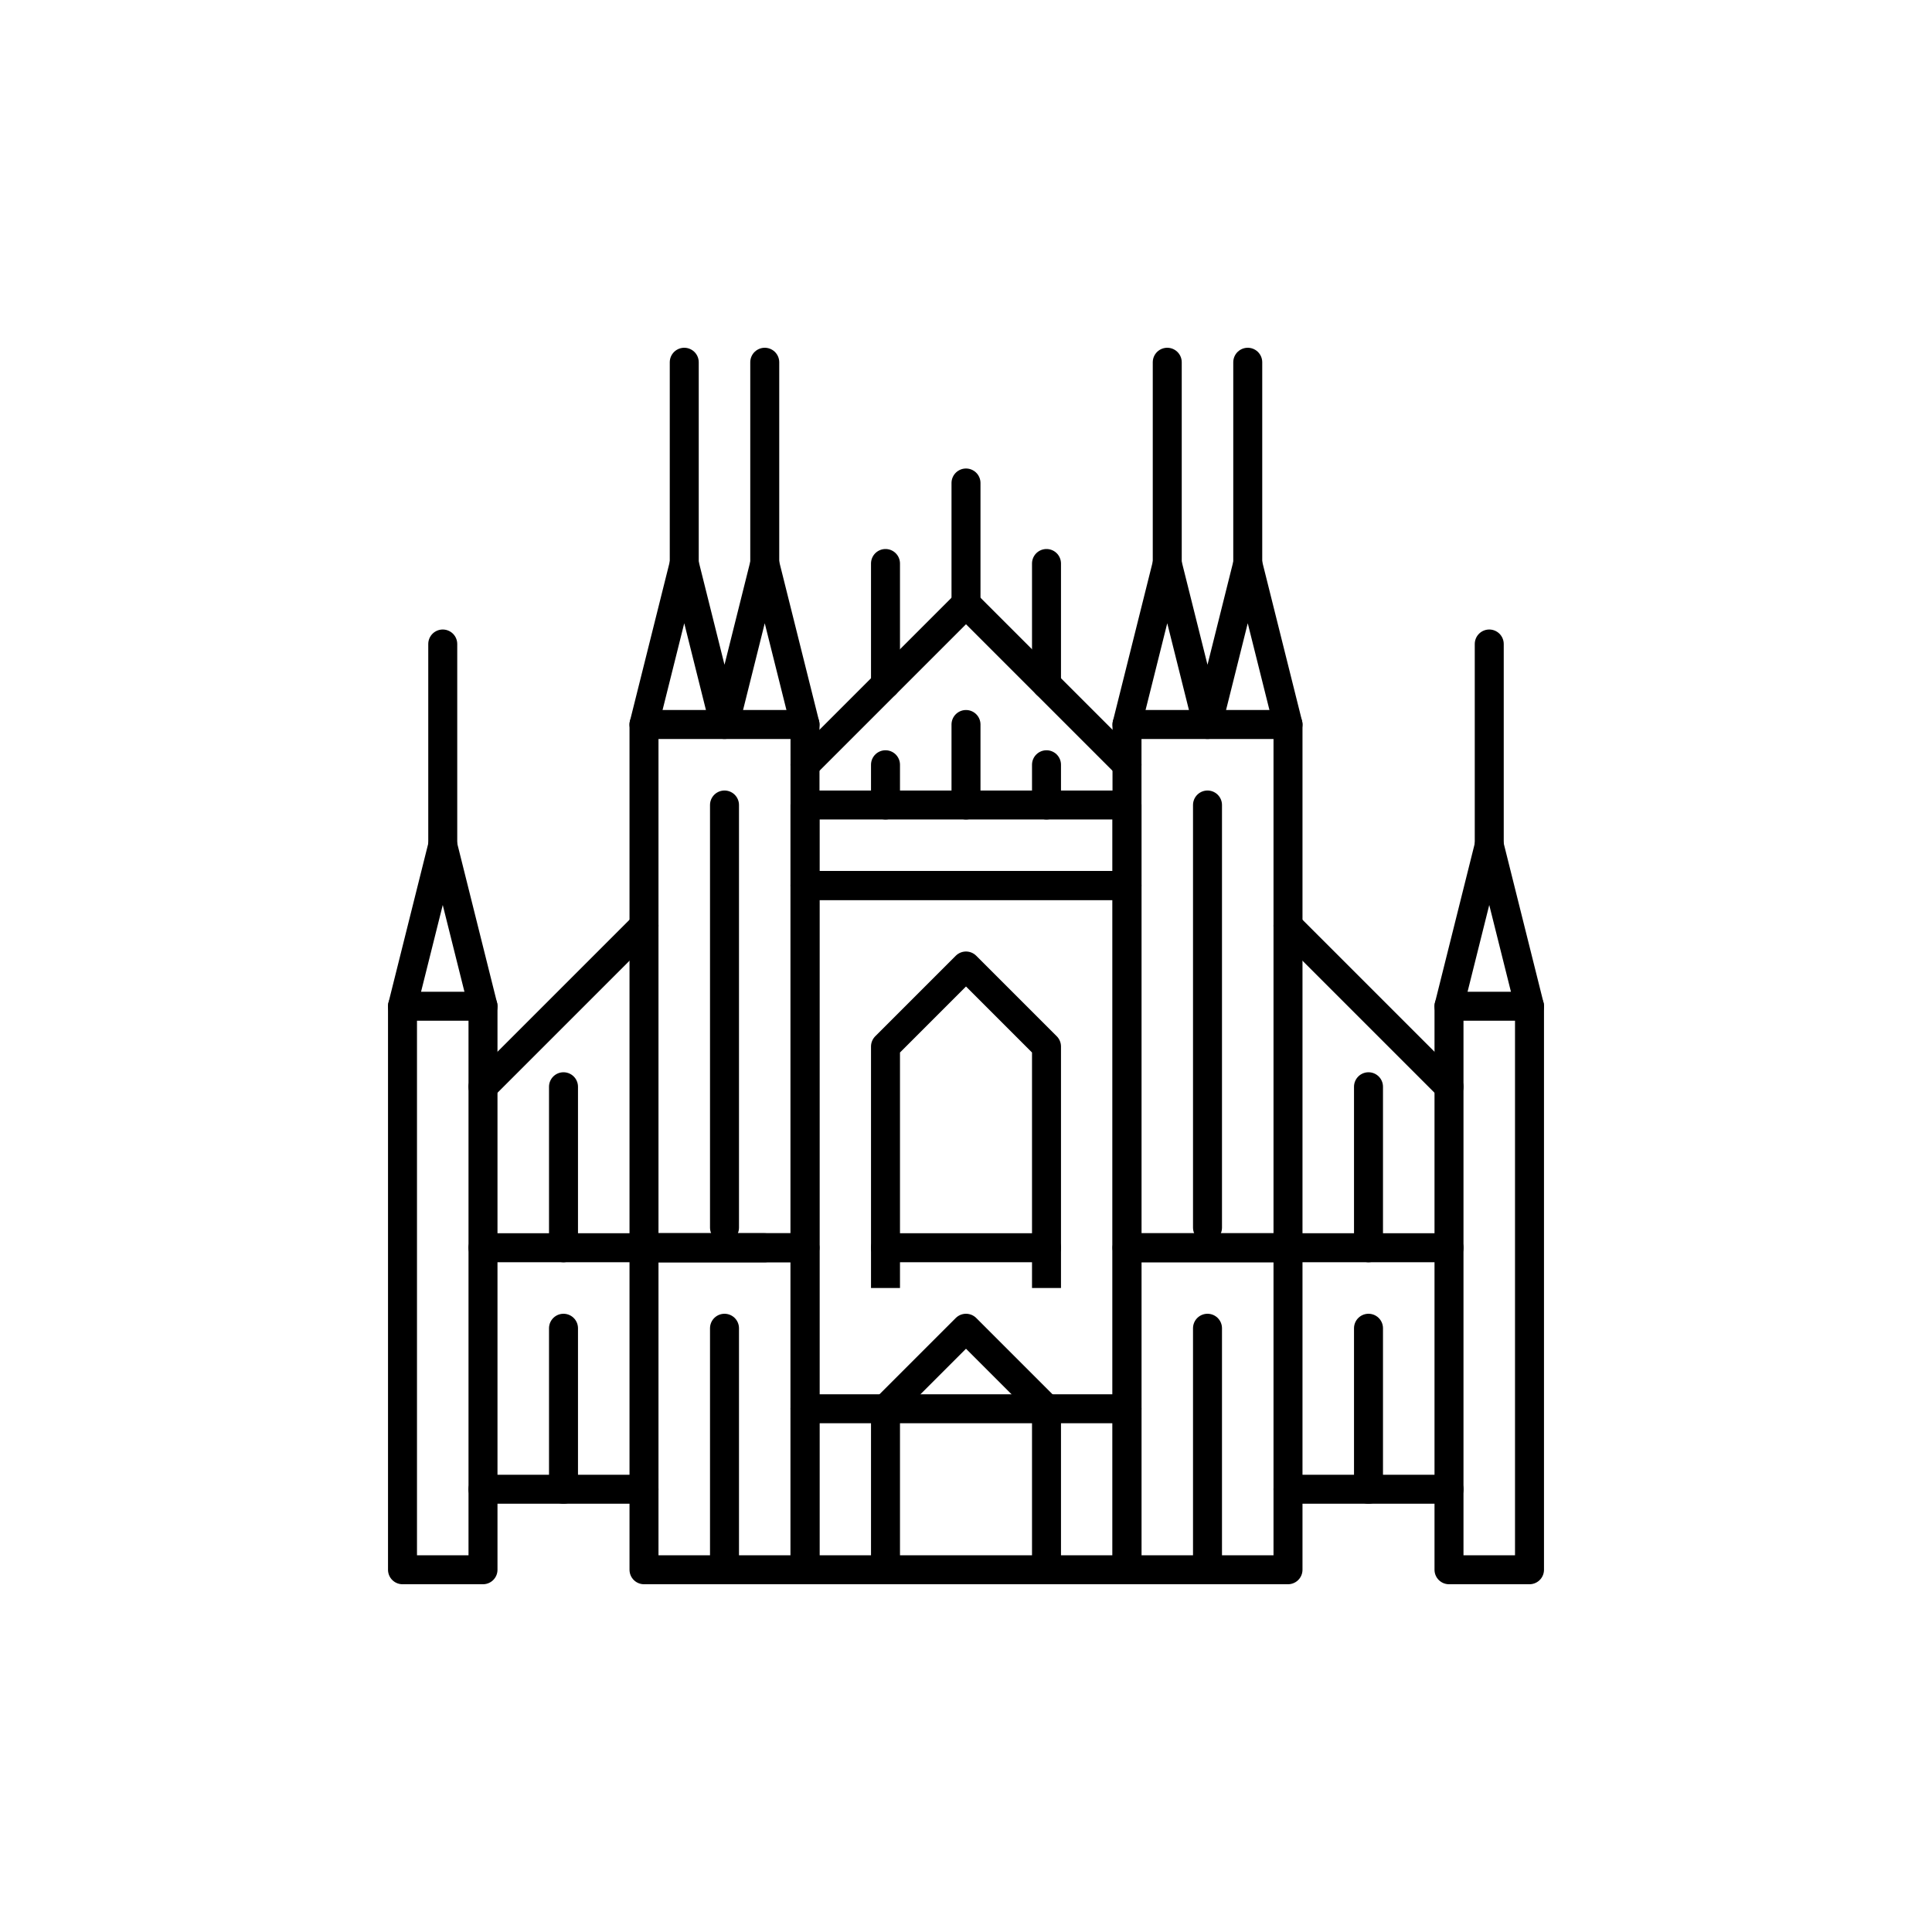
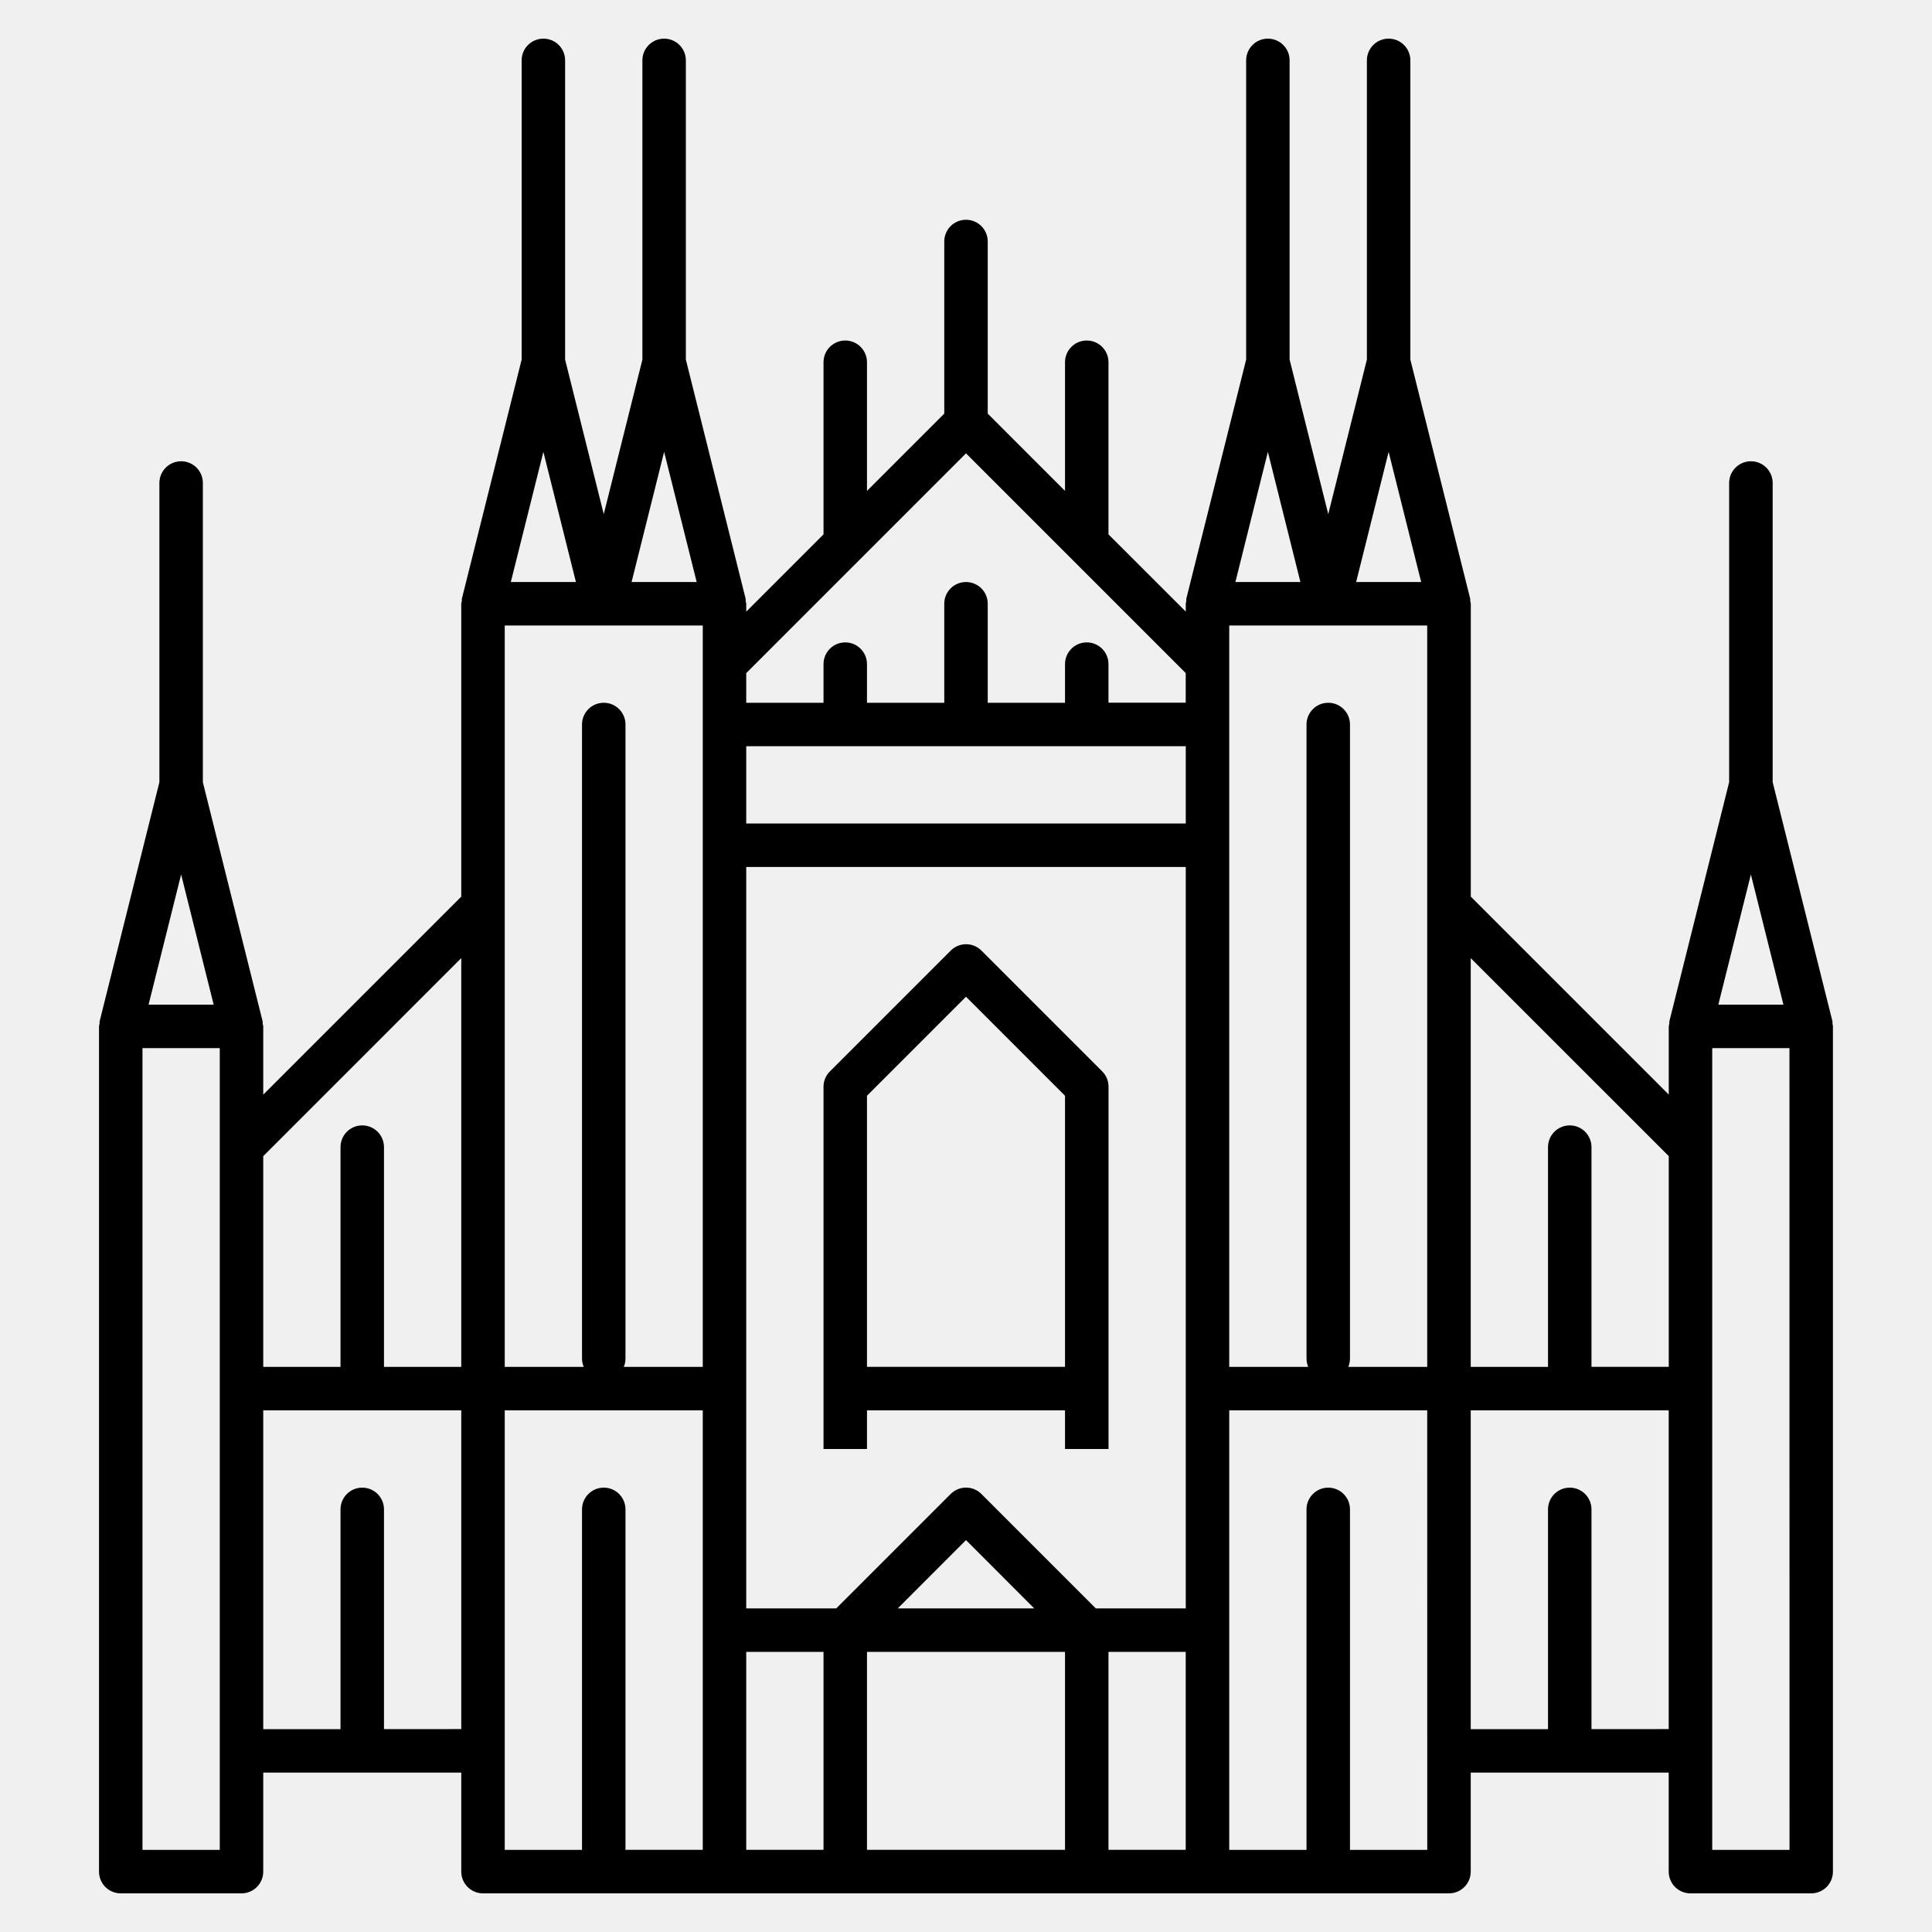
- <svg xmlns="http://www.w3.org/2000/svg" version="1.1" x="0px" y="0px" viewBox="0 0 48 48" style="enable-background:new 0 0 48 48;" xml:space="preserve">
-   <g id="milan_x0D_duomo_di_milano">
-     <rect style="fill:#FFFFFF;" width="48" height="48" />
-     <g id="milan_duomo_di_milano_2_">
-       <line style="fill:none;stroke:#000000;stroke-width:0.72;stroke-linecap:round;stroke-linejoin:round;stroke-miterlimit:10;" x1="24" y1="15" x2="24" y2="12" />
-       <line style="fill:none;stroke:#000000;stroke-width:0.72;stroke-linecap:round;stroke-linejoin:round;stroke-miterlimit:10;" x1="24" y1="20" x2="24" y2="18" />
-       <line style="fill:none;stroke:#000000;stroke-width:0.72;stroke-linecap:round;stroke-linejoin:round;stroke-miterlimit:10;" x1="22" y1="20" x2="22" y2="19" />
-       <line style="fill:none;stroke:#000000;stroke-width:0.72;stroke-linecap:round;stroke-linejoin:round;stroke-miterlimit:10;" x1="26" y1="20" x2="26" y2="19" />
-       <line style="fill:none;stroke:#000000;stroke-width:0.72;stroke-linecap:round;stroke-linejoin:round;stroke-miterlimit:10;" x1="22" y1="14" x2="22" y2="17" />
-       <line style="fill:none;stroke:#000000;stroke-width:0.72;stroke-linecap:round;stroke-linejoin:round;stroke-miterlimit:10;" x1="26" y1="14" x2="26" y2="17" />
-       <rect x="20" y="20" style="fill:none;stroke:#000000;stroke-width:0.72;stroke-linecap:round;stroke-linejoin:round;stroke-miterlimit:10;" width="8" height="2" />
-       <rect x="16" y="18" style="fill:none;stroke:#000000;stroke-width:0.72;stroke-linecap:round;stroke-linejoin:round;stroke-miterlimit:10;" width="4" height="13" />
-       <rect x="10" y="25" style="fill:none;stroke:#000000;stroke-width:0.72;stroke-linecap:round;stroke-linejoin:round;stroke-miterlimit:10;" width="2" height="14" />
-       <polyline style="fill:none;stroke:#000000;stroke-width:0.72;stroke-linecap:round;stroke-linejoin:round;stroke-miterlimit:10;" points="    16,18 17,14 18,18 19,14 20,18   " />
-       <polyline style="fill:none;stroke:#000000;stroke-width:0.72;stroke-linecap:round;stroke-linejoin:round;stroke-miterlimit:10;" points="    28,18 29,14 30,18 31,14 32,18   " />
-       <rect x="28" y="18" style="fill:none;stroke:#000000;stroke-width:0.72;stroke-linecap:round;stroke-linejoin:round;stroke-miterlimit:10;" width="4" height="13" />
-       <path style="fill:none;stroke:#000000;stroke-width:0.72;stroke-linecap:round;stroke-linejoin:round;stroke-miterlimit:10;" d="    M20.5,19.5" />
-       <polyline style="fill:none;stroke:#000000;stroke-width:0.72;stroke-linecap:round;stroke-linejoin:round;stroke-miterlimit:10;" points="    20,19 24,15 28,19   " />
-       <line style="fill:none;stroke:#000000;stroke-width:0.72;stroke-linecap:round;stroke-linejoin:round;stroke-miterlimit:10;" x1="12" y1="27" x2="16" y2="23" />
-       <line style="fill:none;stroke:#000000;stroke-width:0.72;stroke-linecap:round;stroke-linejoin:round;stroke-miterlimit:10;" x1="36" y1="27" x2="32" y2="23" />
-       <polyline style="fill:none;stroke:#000000;stroke-width:0.72;stroke-linejoin:round;stroke-miterlimit:10;" points="22,32 22,26     24,24 26,26 26,32   " />
-       <line style="fill:none;stroke:#000000;stroke-width:0.72;stroke-linecap:round;stroke-linejoin:round;stroke-miterlimit:10;" x1="18" y1="20" x2="18" y2="30.5" />
-       <rect x="16" y="31" style="fill:none;stroke:#000000;stroke-width:0.72;stroke-linecap:round;stroke-linejoin:round;stroke-miterlimit:10;" width="4" height="8" />
-       <line style="fill:none;stroke:#000000;stroke-width:0.72;stroke-linecap:round;stroke-linejoin:round;stroke-miterlimit:10;" x1="18" y1="33" x2="18" y2="39" />
-       <rect x="28" y="31" style="fill:none;stroke:#000000;stroke-width:0.72;stroke-linecap:round;stroke-linejoin:round;stroke-miterlimit:10;" width="4" height="8" />
-       <line style="fill:none;stroke:#000000;stroke-width:0.72;stroke-linecap:round;stroke-linejoin:round;stroke-miterlimit:10;" x1="30" y1="33" x2="30" y2="39" />
-       <line style="fill:none;stroke:#000000;stroke-width:0.72;stroke-linecap:round;stroke-linejoin:round;stroke-miterlimit:10;" x1="30" y1="20" x2="30" y2="30.5" />
-       <line style="fill:none;stroke:#000000;stroke-width:0.72;stroke-linecap:round;stroke-linejoin:round;stroke-miterlimit:10;" x1="17" y1="14" x2="17" y2="9" />
-       <polyline style="fill:none;stroke:#000000;stroke-width:0.72;stroke-linecap:round;stroke-linejoin:round;stroke-miterlimit:10;" points="    10,25 11,21 12,25   " />
-       <line style="fill:none;stroke:#000000;stroke-width:0.72;stroke-linecap:round;stroke-linejoin:round;stroke-miterlimit:10;" x1="11" y1="21" x2="11" y2="16" />
-       <rect x="36" y="25" style="fill:none;stroke:#000000;stroke-width:0.72;stroke-linecap:round;stroke-linejoin:round;stroke-miterlimit:10;" width="2" height="14" />
-       <polyline style="fill:none;stroke:#000000;stroke-width:0.72;stroke-linecap:round;stroke-linejoin:round;stroke-miterlimit:10;" points="    36,25 37,21 38,25   " />
-       <line style="fill:none;stroke:#000000;stroke-width:0.72;stroke-linecap:round;stroke-linejoin:round;stroke-miterlimit:10;" x1="37" y1="21" x2="37" y2="16" />
-       <line style="fill:none;stroke:#000000;stroke-width:0.72;stroke-linecap:round;stroke-linejoin:round;stroke-miterlimit:10;" x1="19" y1="14" x2="19" y2="9" />
-       <line style="fill:none;stroke:#000000;stroke-width:0.72;stroke-linecap:round;stroke-linejoin:round;stroke-miterlimit:10;" x1="29" y1="14" x2="29" y2="9" />
-       <line style="fill:none;stroke:#000000;stroke-width:0.72;stroke-linecap:round;stroke-linejoin:round;stroke-miterlimit:10;" x1="31" y1="14" x2="31" y2="9" />
-       <line style="fill:none;stroke:#000000;stroke-width:0.72;stroke-linecap:round;stroke-linejoin:round;stroke-miterlimit:10;" x1="22" y1="31" x2="26" y2="31" />
-       <line style="fill:none;stroke:#000000;stroke-width:0.72;stroke-linecap:round;stroke-linejoin:round;stroke-miterlimit:10;" x1="20" y1="35" x2="28" y2="35" />
-       <line style="fill:none;stroke:#000000;stroke-width:0.72;stroke-linecap:round;stroke-linejoin:round;stroke-miterlimit:10;" x1="12" y1="31" x2="19" y2="31" />
-       <line style="fill:none;stroke:#000000;stroke-width:0.72;stroke-linecap:round;stroke-linejoin:round;stroke-miterlimit:10;" x1="32" y1="31" x2="36" y2="31" />
-       <rect x="20" y="22" style="fill:none;stroke:#000000;stroke-width:0.72;stroke-linecap:round;stroke-linejoin:round;stroke-miterlimit:10;" width="8" height="17" />
-       <polyline style="fill:none;stroke:#000000;stroke-width:0.72;stroke-linecap:round;stroke-linejoin:round;stroke-miterlimit:10;" points="    26,39 26,35 24,33 22,35 22,39   " />
-       <line style="fill:none;stroke:#000000;stroke-width:0.72;stroke-linecap:round;stroke-linejoin:round;stroke-miterlimit:10;" x1="14" y1="27" x2="14" y2="31" />
-       <line style="fill:none;stroke:#000000;stroke-width:0.72;stroke-linecap:round;stroke-linejoin:round;stroke-miterlimit:10;" x1="34" y1="27" x2="34" y2="31" />
-       <line style="fill:none;stroke:#000000;stroke-width:0.72;stroke-linecap:round;stroke-linejoin:round;stroke-miterlimit:10;" x1="14" y1="33" x2="14" y2="37" />
-       <line style="fill:none;stroke:#000000;stroke-width:0.72;stroke-linecap:round;stroke-linejoin:round;stroke-miterlimit:10;" x1="34" y1="33" x2="34" y2="37" />
-       <line style="fill:none;stroke:#000000;stroke-width:0.72;stroke-linecap:round;stroke-linejoin:round;stroke-miterlimit:10;" x1="12" y1="37" x2="16" y2="37" />
-       <line style="fill:none;stroke:#000000;stroke-width:0.72;stroke-linecap:round;stroke-linejoin:round;stroke-miterlimit:10;" x1="32" y1="37" x2="36" y2="37" />
-     </g>
-   </g>
-   <g id="Layer_1">
- </g>
+ <svg xmlns="http://www.w3.org/2000/svg" version="1.1" id="Layer_1" x="0px" y="0px" viewBox="0 0 32 32" style="enable-background:new 0 0 32 32;" xml:space="preserve">
+   <path id="milan--duomo--di--milano_1_" d="M14.36,23.36h3.28V24h0.721v-6c0-0.096-0.038-0.188-0.105-0.255l-2-2  c-0.141-0.141-0.368-0.141-0.509,0l-2,2C13.678,17.812,13.64,17.904,13.64,18v6h0.72C14.36,24,14.36,23.36,14.36,23.36z M16,16.509  l1.64,1.64v4.49h-3.28v-4.49L16,16.509z M30.352,16.956c-0.002-0.015,0.002-0.029-0.002-0.044l-0.989-3.957V8  c0-0.199-0.161-0.36-0.36-0.36S28.64,7.801,28.64,8v4.956l-0.989,3.957c-0.004,0.015,0,0.029-0.002,0.044  C27.647,16.971,27.64,16.985,27.64,17v1.13l-3.279-3.279V10c0-0.015-0.007-0.029-0.009-0.044c-0.002-0.015,0.002-0.029-0.002-0.044  l-0.99-3.956V1c0-0.199-0.161-0.36-0.36-0.36S22.64,0.801,22.64,1v4.956L22,8.516l-0.64-2.56V1c0-0.199-0.161-0.36-0.36-0.36  S20.64,0.801,20.64,1v4.956l-0.99,3.957c-0.004,0.015,0,0.029-0.002,0.044C19.647,9.971,19.64,9.985,19.64,10v0.13l-1.28-1.279V6  c0-0.199-0.161-0.36-0.36-0.36S17.64,5.801,17.64,6v2.131l-1.28-1.28V4c0-0.199-0.161-0.36-0.36-0.36S15.64,3.801,15.64,4v2.851  l-1.28,1.28V6c0-0.199-0.161-0.36-0.36-0.36S13.64,5.801,13.64,6v2.851l-1.28,1.28V10c0-0.015-0.007-0.028-0.009-0.043  s0.002-0.029-0.002-0.044L11.36,5.956V1c0-0.199-0.161-0.36-0.36-0.36S10.64,0.801,10.64,1v4.956L10,8.516l-0.64-2.56V1  c0-0.199-0.161-0.36-0.36-0.36S8.64,0.801,8.64,1v4.956L7.651,9.913c-0.004,0.015,0,0.029-0.002,0.044  C7.647,9.972,7.64,9.985,7.64,10v4.851l-3.28,3.28V17c0-0.015-0.007-0.028-0.009-0.043s0.002-0.029-0.002-0.044L3.36,12.956V8  c0-0.199-0.161-0.36-0.36-0.36S2.64,7.801,2.64,8v4.956l-0.989,3.957c-0.004,0.015,0,0.029-0.002,0.044  C1.647,16.972,1.64,16.985,1.64,17v14c0,0.199,0.161,0.36,0.36,0.36h2c0.199,0,0.36-0.161,0.36-0.36v-1.64h3.28V31  c0,0.199,0.161,0.36,0.36,0.36h4h8h4c0.199,0,0.36-0.161,0.36-0.36v-1.64h3.279V31c0,0.199,0.161,0.36,0.36,0.36h2  c0.199,0,0.36-0.161,0.36-0.36V17C30.36,16.985,30.353,16.971,30.352,16.956z M29,14.484l0.539,2.156h-1.078L29,14.484z   M27.64,19.149v3.49h-1.28V19c0-0.199-0.161-0.36-0.36-0.36s-0.36,0.161-0.36,0.36v3.64h-1.28v-6.77L27.64,19.149z M22,11.64  c-0.199,0-0.36,0.161-0.36,0.36v10.5c0,0.05,0.01,0.097,0.028,0.14H20.36V14v-2v-1.64h3.279v12.28h-1.307  c0.018-0.043,0.028-0.09,0.028-0.14V12C22.36,11.801,22.199,11.64,22,11.64z M11,22.64h-0.668c0.018-0.043,0.028-0.09,0.028-0.14V12  c0-0.199-0.161-0.36-0.36-0.36S9.64,11.801,9.64,12v10.5c0,0.05,0.01,0.097,0.028,0.14H8.36V10.36h3.28V12v2v8.64H11z M9,7.484  L9.539,9.64H8.461L9,7.484z M11,7.484l0.539,2.156h-1.078L11,7.484z M19.64,12.36v1.28h-7.28v-1.28H19.64z M21,7.484l0.539,2.156  h-1.077L21,7.484z M23,7.484l0.539,2.156h-1.077L23,7.484z M12.36,23v-8.64h7.28V23v3.64h-1.49l-1.895-1.895  c-0.141-0.141-0.368-0.141-0.509,0l-1.895,1.895H12.36V23z M17.13,26.64h-2.26L16,25.509L17.13,26.64z M17.64,27.36v3.279h-3.28  V27.36H17.64z M18.36,27.36h1.279v3.279H18.36V27.36z M16,7.509l1.745,1.745l0,0l1.894,1.894v0.491H18.36V11  c0-0.199-0.161-0.36-0.36-0.36s-0.36,0.161-0.36,0.36v0.64h-1.28V10c0-0.199-0.161-0.36-0.36-0.36S15.64,9.801,15.64,10v1.64h-1.28  V11c0-0.199-0.161-0.36-0.36-0.36s-0.36,0.161-0.36,0.36v0.64h-1.28v-0.491L16,7.509z M7.64,15.869v6.771H6.36V19  c0-0.199-0.161-0.36-0.36-0.36S5.64,18.801,5.64,19v3.64H4.36v-3.49L7.64,15.869z M3,14.484l0.539,2.156H2.461L3,14.484z   M3.64,30.64H2.36V17.36h1.28C3.64,17.36,3.64,30.64,3.64,30.64z M6.36,28.64V25c0-0.199-0.161-0.36-0.36-0.36S5.64,24.801,5.64,25  v3.64H4.36v-5.28h3.28v5.279L6.36,28.64L6.36,28.64z M8.36,23.36H11h0.64v7.279h-1.28V25c0-0.199-0.161-0.36-0.36-0.36  S9.64,24.801,9.64,25v5.64H8.36V23.36z M12.36,27.36h1.28v3.279h-1.28V27.36z M23.64,30.64h-1.28V25c0-0.199-0.161-0.36-0.36-0.36  s-0.36,0.161-0.36,0.36v5.64h-1.28v-7.28h3.279L23.64,30.64L23.64,30.64z M26.36,28.64V25c0-0.199-0.161-0.36-0.36-0.36  s-0.36,0.161-0.36,0.36v3.64h-1.28v-5.28h3.279v5.279L26.36,28.64L26.36,28.64z M29.64,30.64h-1.28V17.36h1.279L29.64,30.64  L29.64,30.64z" />
+   <rect id="_Transparent_Rectangle" style="fill:none;" width="32" height="32" />
</svg>
